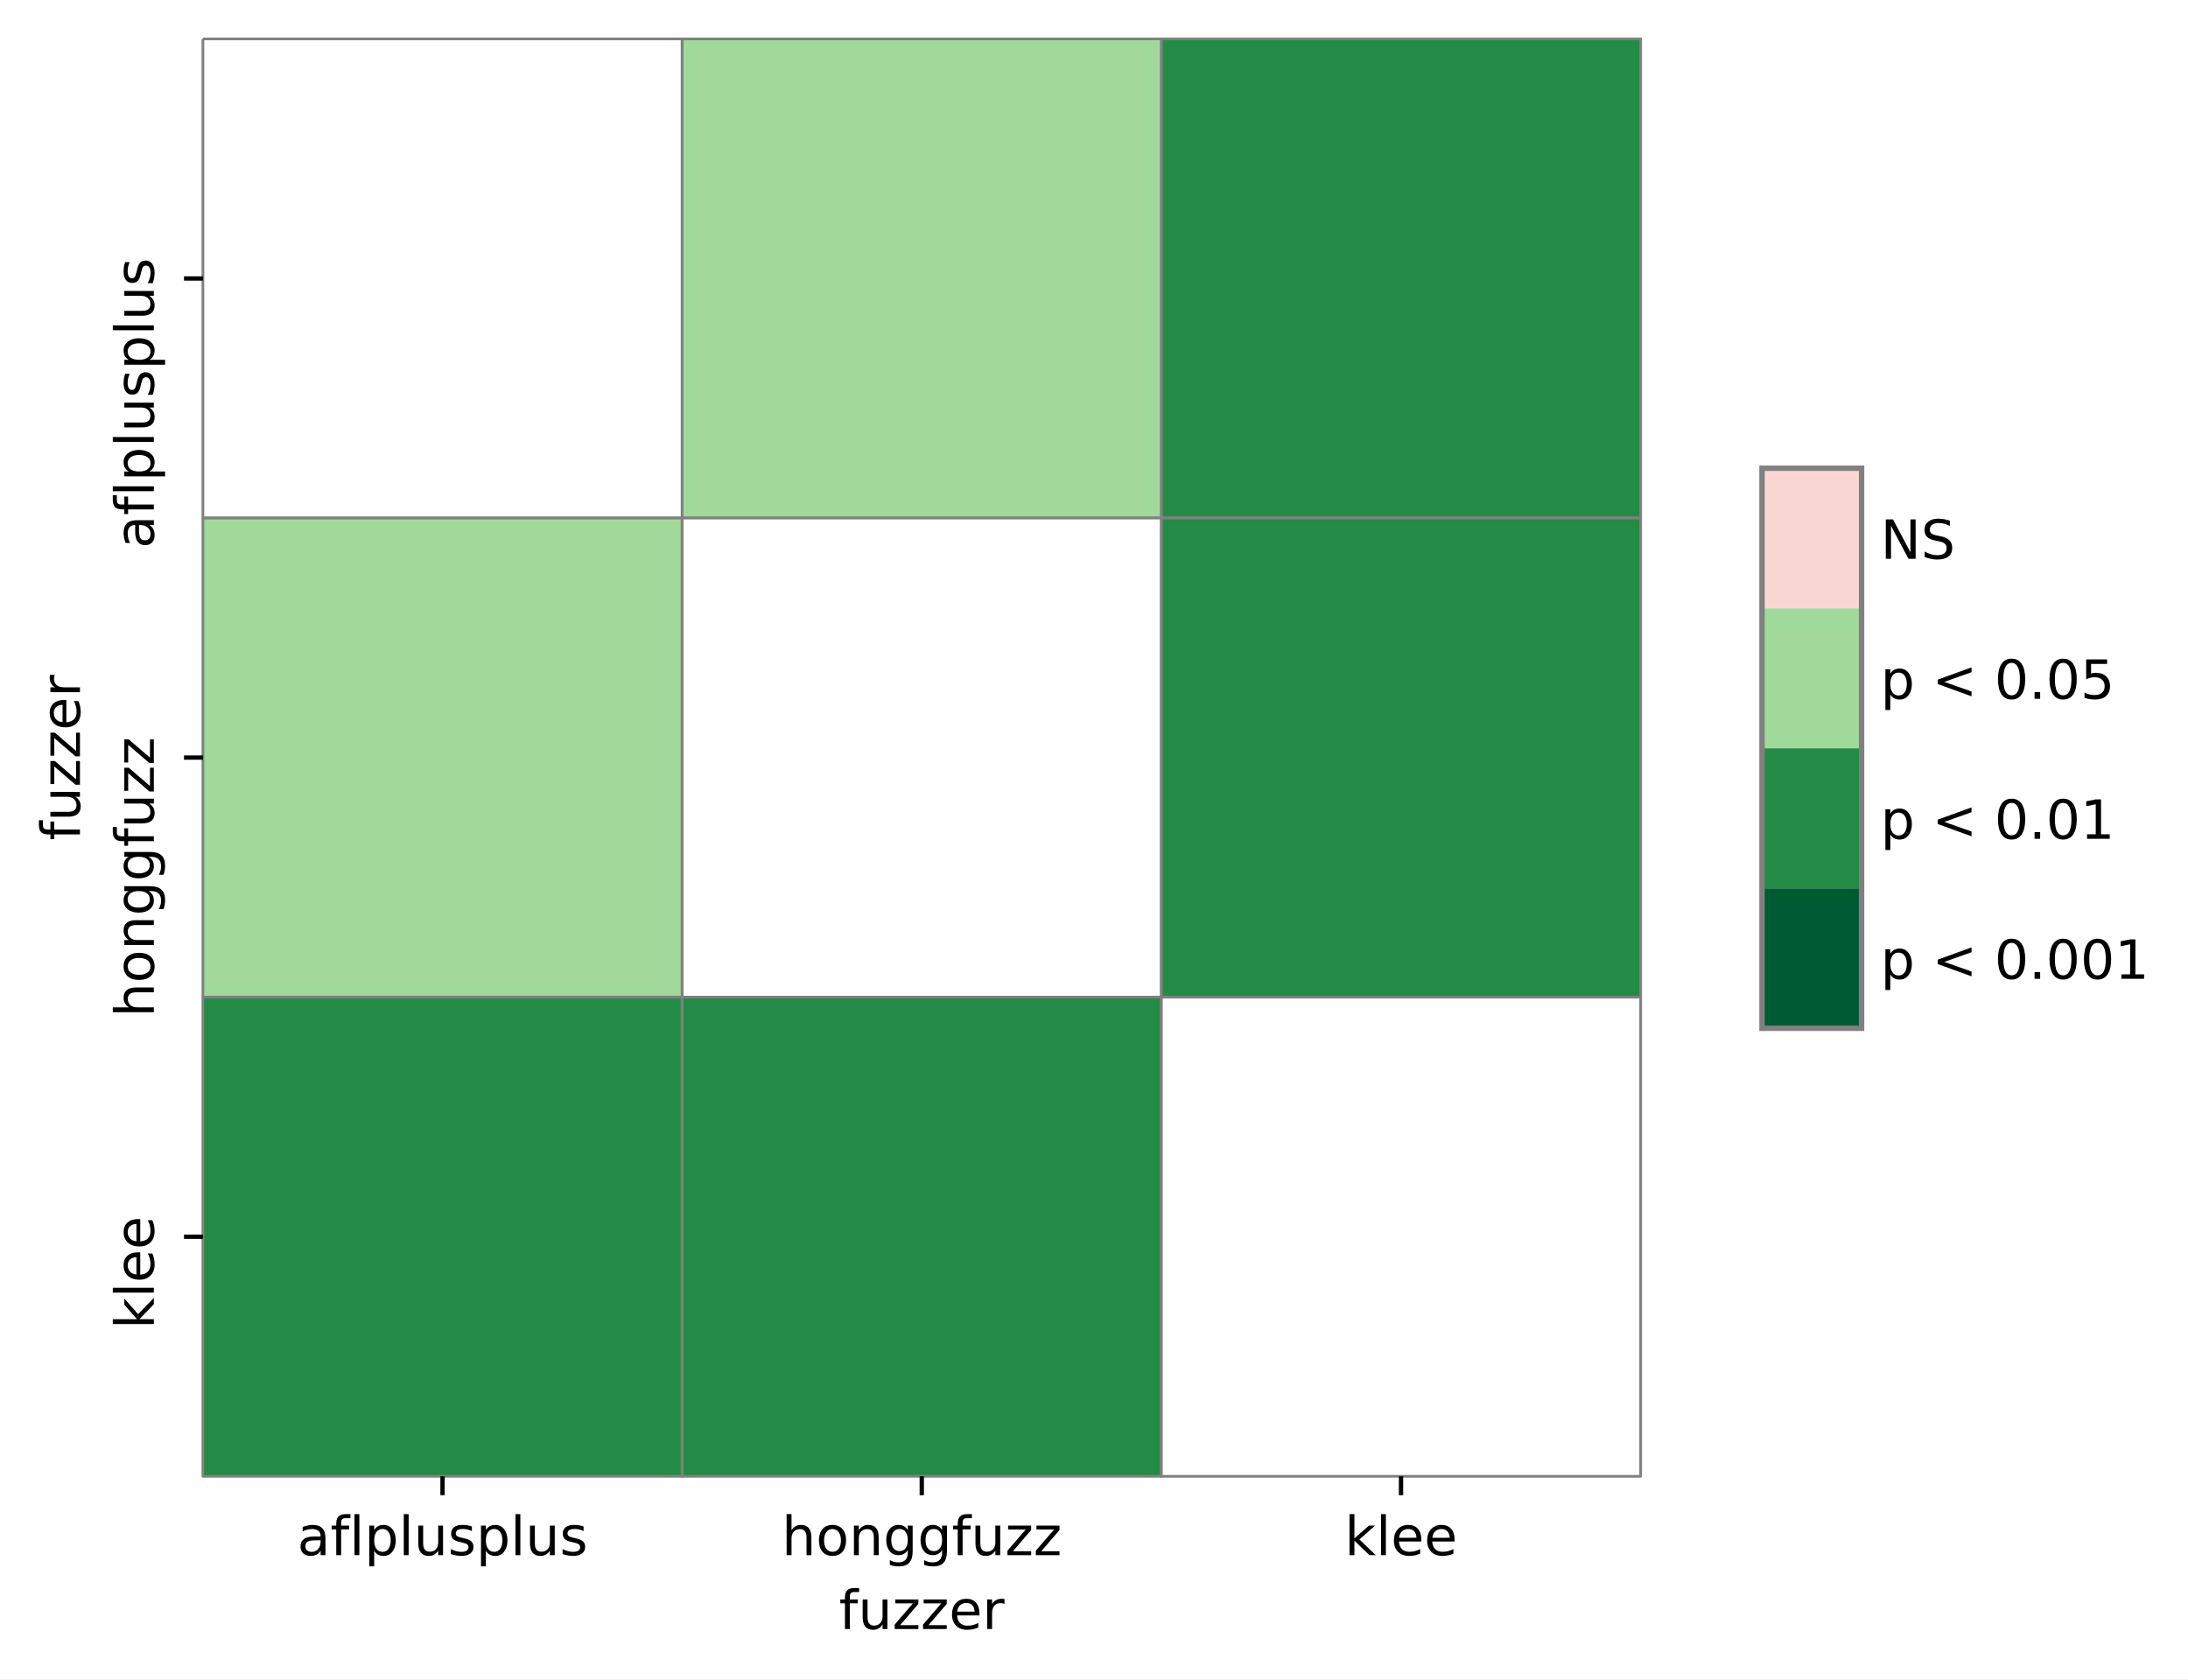
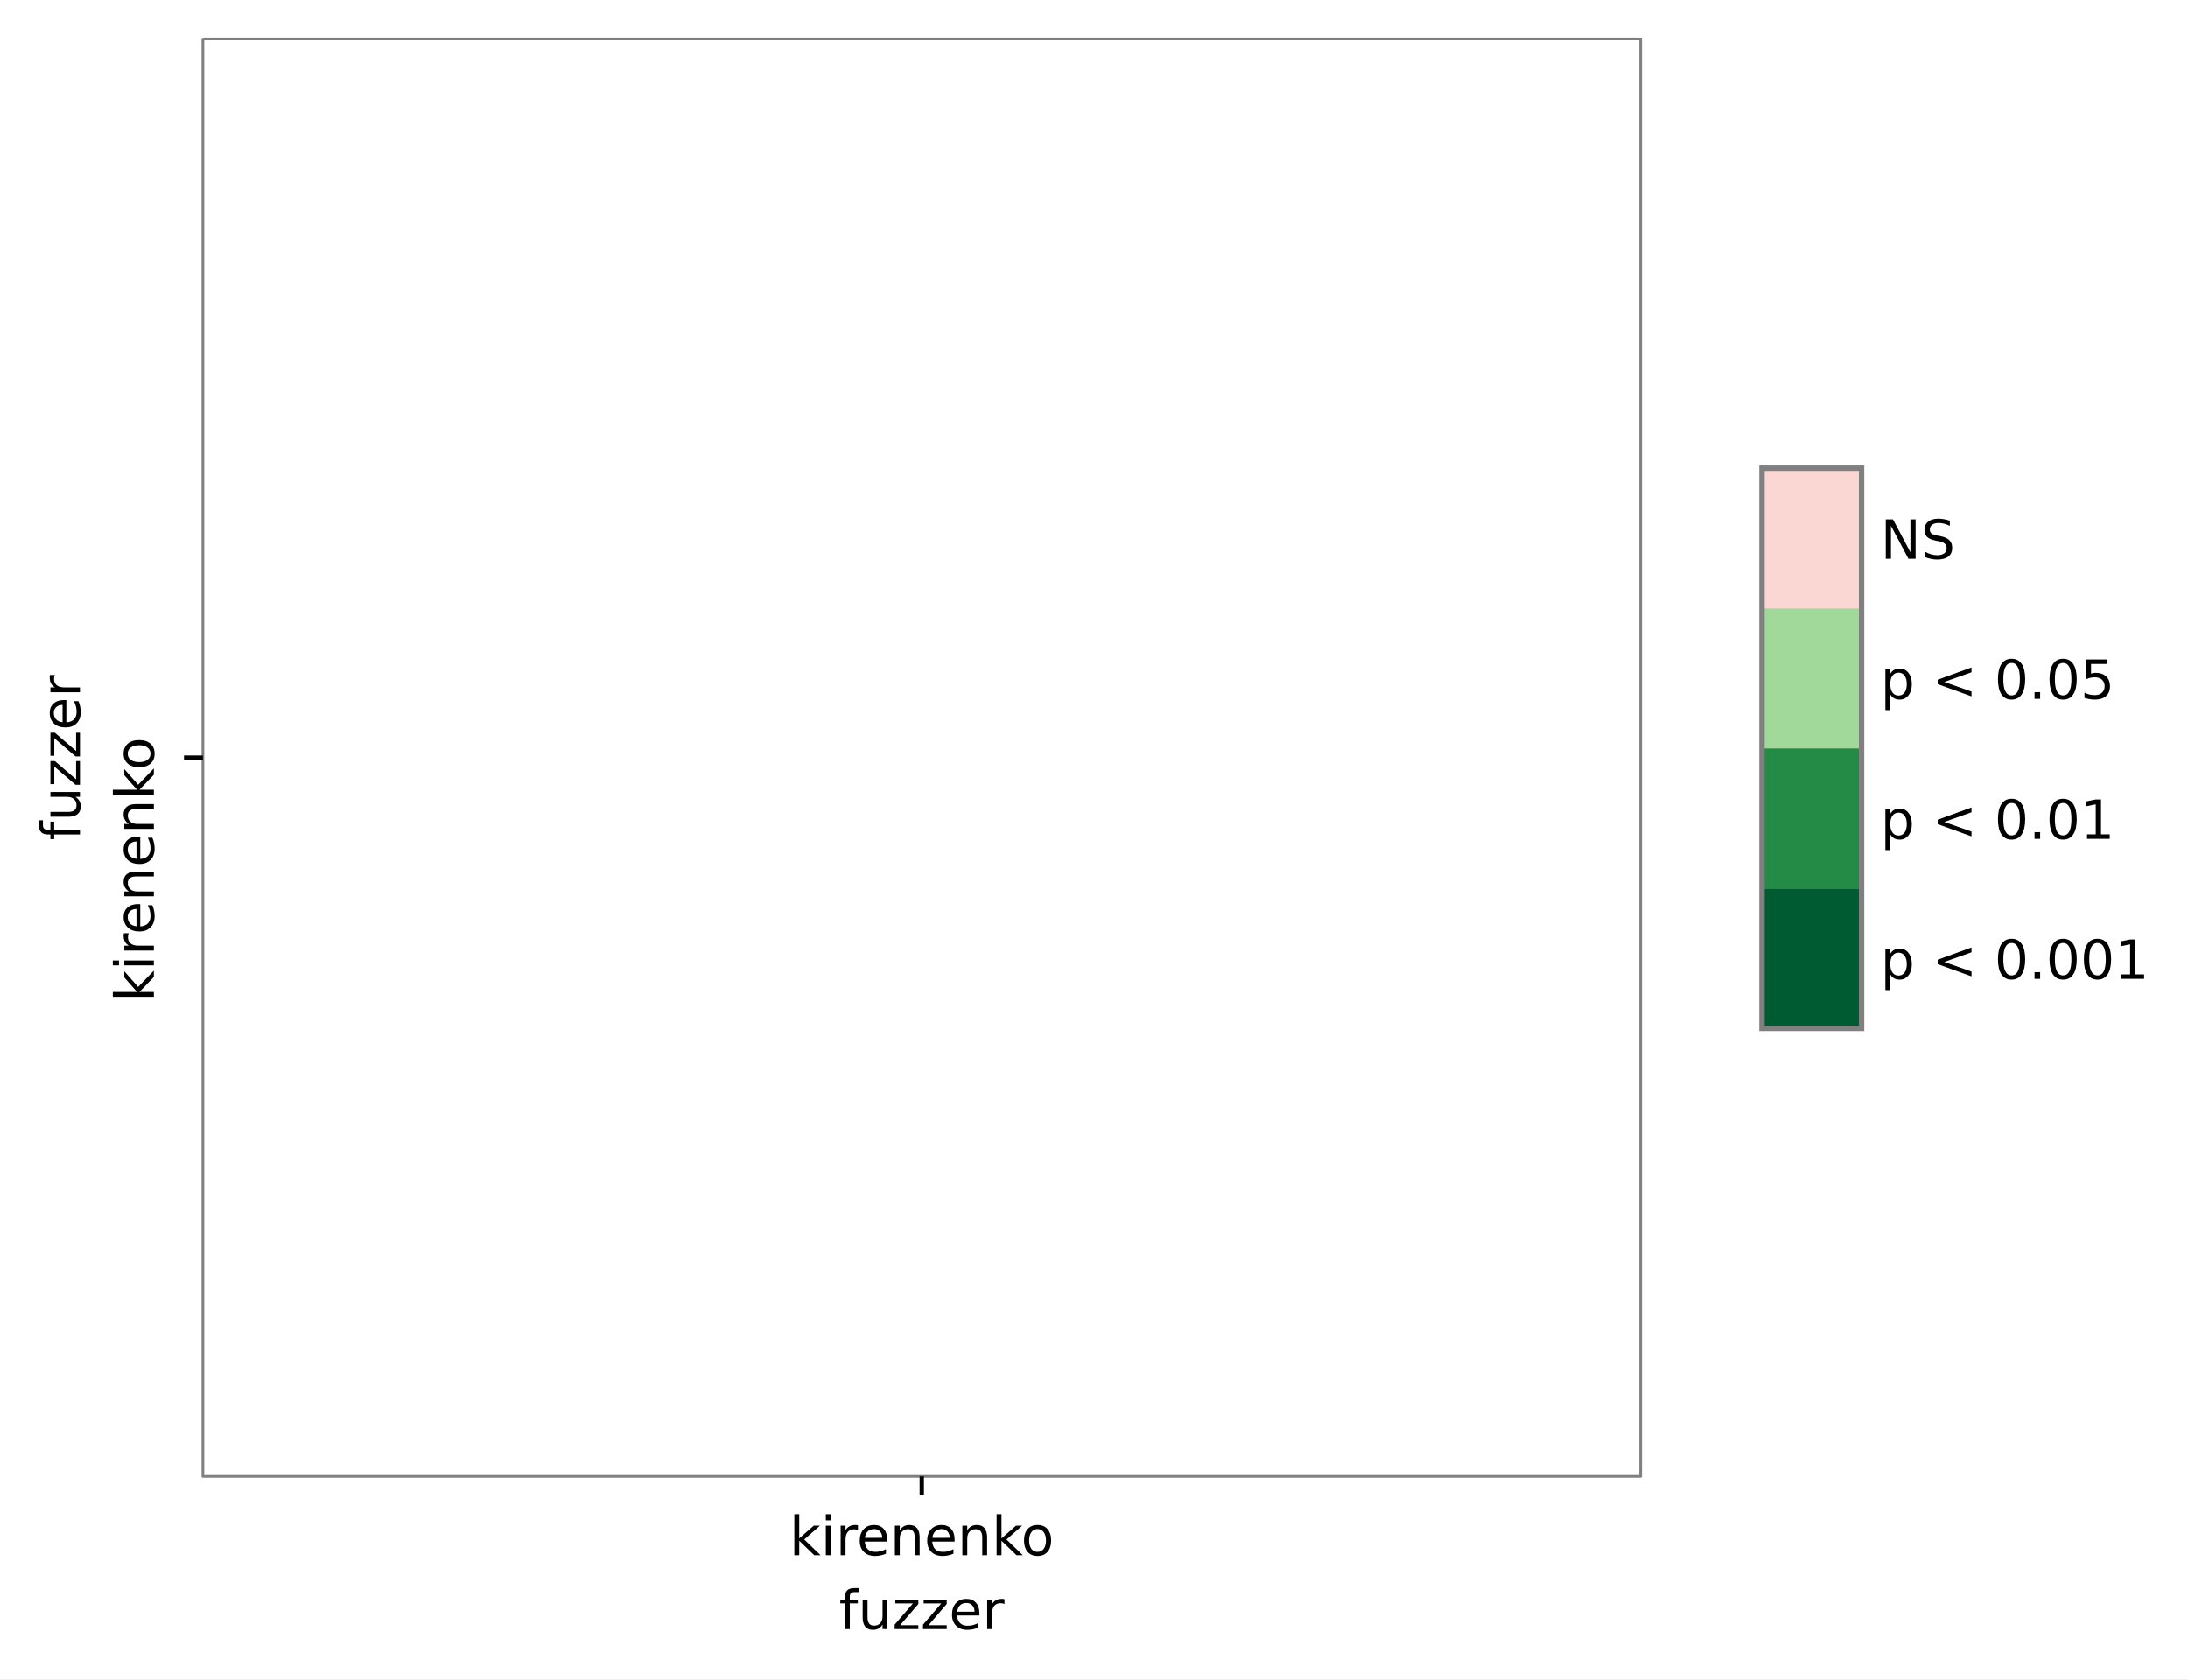
<svg xmlns="http://www.w3.org/2000/svg" xmlns:xlink="http://www.w3.org/1999/xlink" height="310.868pt" version="1.1" viewBox="0 0 404.977 310.868" width="404.977pt">
  <defs>
    <style type="text/css">*{stroke-linecap:butt;stroke-linejoin:round;}</style>
  </defs>
  <g id="figure_1">
    <g id="patch_1">
      <path d="M 0 310.868  L 404.977 310.868  L 404.977 0  L 0 0  z " style="fill:#ffffff;" />
    </g>
    <g id="axes_1">
      <g id="patch_2">
        <path d="M 37.556 273.312  L 303.668 273.312  L 303.668 7.2  L 37.556 7.2  z " style="fill:#ffffff;" />
      </g>
      <g id="QuadMesh_1">
-         <path d="M 37.556 7.2  L 126.26 7.2  L 126.26 95.904  L 37.556 95.904  L 37.556 7.2  " style="fill:#ffffff;stroke:#808080;stroke-width:0.5;" />
-         <path d="M 126.26 7.2  L 214.964 7.2  L 214.964 95.904  L 126.26 95.904  L 126.26 7.2  " style="fill:#a1d99b;stroke:#808080;stroke-width:0.5;" />
-         <path d="M 214.964 7.2  L 303.668 7.2  L 303.668 95.904  L 214.964 95.904  L 214.964 7.2  " style="fill:#238b45;stroke:#808080;stroke-width:0.5;" />
-         <path d="M 37.556 95.904  L 126.26 95.904  L 126.26 184.608  L 37.556 184.608  L 37.556 95.904  " style="fill:#a1d99b;stroke:#808080;stroke-width:0.5;" />
-         <path d="M 126.26 95.904  L 214.964 95.904  L 214.964 184.608  L 126.26 184.608  L 126.26 95.904  " style="fill:#ffffff;stroke:#808080;stroke-width:0.5;" />
-         <path d="M 214.964 95.904  L 303.668 95.904  L 303.668 184.608  L 214.964 184.608  L 214.964 95.904  " style="fill:#238b45;stroke:#808080;stroke-width:0.5;" />
-         <path d="M 37.556 184.608  L 126.26 184.608  L 126.26 273.312  L 37.556 273.312  L 37.556 184.608  " style="fill:#238b45;stroke:#808080;stroke-width:0.5;" />
-         <path d="M 126.26 184.608  L 214.964 184.608  L 214.964 273.312  L 126.26 273.312  L 126.26 184.608  " style="fill:#238b45;stroke:#808080;stroke-width:0.5;" />
-         <path d="M 214.964 184.608  L 303.668 184.608  L 303.668 273.312  L 214.964 273.312  L 214.964 184.608  " style="fill:#ffffff;stroke:#808080;stroke-width:0.5;" />
+         <path d="M 37.556 7.2  L 303.668 7.2  L 303.668 273.312  L 37.556 273.312  L 37.556 7.2  " style="fill:#ffffff;stroke:#808080;stroke-width:0.5;" />
      </g>
      <g id="matplotlib.axis_1">
        <g id="xtick_1">
          <g id="line2d_1">
            <defs>
-               <path d="M 0 0  L 0 3.5  " id="mc9b2027ca2" style="stroke:#000000;stroke-width:0.8;" />
+               <path d="M 0 0  L 0 3.5  " id="m94fbcaa0a9" style="stroke:#000000;stroke-width:0.8;" />
            </defs>
            <g>
-               <use style="stroke:#000000;stroke-width:0.8;" x="81.908" xlink:href="#mc9b2027ca2" y="273.312" />
+               <use style="stroke:#000000;stroke-width:0.8;" x="170.612" xlink:href="#m94fbcaa0a9" y="273.312" />
            </g>
          </g>
          <g id="text_1">
-             <g transform="translate(55.02153 287.9104)scale(0.1 -0.1)">
+             <g transform="translate(146.1208 287.9104)scale(0.1 -0.1)">
              <defs>
-                 <path d="M 34.281 27.484  Q 23.391 27.484 19.188 25  Q 14.984 22.516 14.984 16.5  Q 14.984 11.719 18.141 8.906  Q 21.297 6.109 26.703 6.109  Q 34.188 6.109 38.703 11.406  Q 43.219 16.703 43.219 25.484  L 43.219 27.484  z M 52.203 31.203  L 52.203 0  L 43.219 0  L 43.219 8.297  Q 40.141 3.328 35.547 0.953  Q 30.953 -1.422 24.312 -1.422  Q 15.922 -1.422 10.953 3.297  Q 6 8.016 6 15.922  Q 6 25.141 12.172 29.828  Q 18.359 34.516 30.609 34.516  L 43.219 34.516  L 43.219 35.406  Q 43.219 41.609 39.141 45  Q 35.062 48.391 27.688 48.391  Q 23 48.391 18.547 47.266  Q 14.109 46.141 10.016 43.891  L 10.016 52.203  Q 14.938 54.109 19.578 55.047  Q 24.219 56 28.609 56  Q 40.484 56 46.344 49.844  Q 52.203 43.703 52.203 31.203  z " id="DejaVuSans-97" />
-                 <path d="M 37.109 75.984  L 37.109 68.5  L 28.516 68.5  Q 23.688 68.5 21.797 66.547  Q 19.922 64.594 19.922 59.516  L 19.922 54.688  L 34.719 54.688  L 34.719 47.703  L 19.922 47.703  L 19.922 0  L 10.891 0  L 10.891 47.703  L 2.297 47.703  L 2.297 54.688  L 10.891 54.688  L 10.891 58.5  Q 10.891 67.625 15.141 71.797  Q 19.391 75.984 28.609 75.984  z " id="DejaVuSans-102" />
-                 <path d="M 9.422 75.984  L 18.406 75.984  L 18.406 0  L 9.422 0  z " id="DejaVuSans-108" />
-                 <path d="M 18.109 8.203  L 18.109 -20.797  L 9.078 -20.797  L 9.078 54.688  L 18.109 54.688  L 18.109 46.391  Q 20.953 51.266 25.266 53.625  Q 29.594 56 35.594 56  Q 45.562 56 51.781 48.094  Q 58.016 40.188 58.016 27.297  Q 58.016 14.406 51.781 6.484  Q 45.562 -1.422 35.594 -1.422  Q 29.594 -1.422 25.266 0.953  Q 20.953 3.328 18.109 8.203  z M 48.688 27.297  Q 48.688 37.203 44.609 42.844  Q 40.531 48.484 33.406 48.484  Q 26.266 48.484 22.188 42.844  Q 18.109 37.203 18.109 27.297  Q 18.109 17.391 22.188 11.75  Q 26.266 6.109 33.406 6.109  Q 40.531 6.109 44.609 11.75  Q 48.688 17.391 48.688 27.297  z " id="DejaVuSans-112" />
-                 <path d="M 8.5 21.578  L 8.5 54.688  L 17.484 54.688  L 17.484 21.922  Q 17.484 14.156 20.5 10.266  Q 23.531 6.391 29.594 6.391  Q 36.859 6.391 41.078 11.031  Q 45.312 15.672 45.312 23.688  L 45.312 54.688  L 54.297 54.688  L 54.297 0  L 45.312 0  L 45.312 8.406  Q 42.047 3.422 37.719 1  Q 33.406 -1.422 27.688 -1.422  Q 18.266 -1.422 13.375 4.438  Q 8.5 10.297 8.5 21.578  z M 31.109 56  z " id="DejaVuSans-117" />
-                 <path d="M 44.281 53.078  L 44.281 44.578  Q 40.484 46.531 36.375 47.5  Q 32.281 48.484 27.875 48.484  Q 21.188 48.484 17.844 46.438  Q 14.5 44.391 14.5 40.281  Q 14.5 37.156 16.891 35.375  Q 19.281 33.594 26.516 31.984  L 29.594 31.297  Q 39.156 29.25 43.188 25.516  Q 47.219 21.781 47.219 15.094  Q 47.219 7.469 41.188 3.016  Q 35.156 -1.422 24.609 -1.422  Q 20.219 -1.422 15.453 -0.562  Q 10.688 0.297 5.422 2  L 5.422 11.281  Q 10.406 8.688 15.234 7.391  Q 20.062 6.109 24.812 6.109  Q 31.156 6.109 34.562 8.281  Q 37.984 10.453 37.984 14.406  Q 37.984 18.062 35.516 20.016  Q 33.062 21.969 24.703 23.781  L 21.578 24.516  Q 13.234 26.266 9.516 29.906  Q 5.812 33.547 5.812 39.891  Q 5.812 47.609 11.281 51.797  Q 16.75 56 26.812 56  Q 31.781 56 36.172 55.266  Q 40.578 54.547 44.281 53.078  z " id="DejaVuSans-115" />
+                 <path d="M 9.078 75.984  L 18.109 75.984  L 18.109 31.109  L 44.922 54.688  L 56.391 54.688  L 27.391 29.109  L 57.625 0  L 45.906 0  L 18.109 26.703  L 18.109 0  L 9.078 0  z " id="DejaVuSans-107" />
+                 <path d="M 9.422 54.688  L 18.406 54.688  L 18.406 0  L 9.422 0  z M 9.422 75.984  L 18.406 75.984  L 18.406 64.594  L 9.422 64.594  z " id="DejaVuSans-105" />
+                 <path d="M 41.109 46.297  Q 39.594 47.172 37.812 47.578  Q 36.031 48 33.891 48  Q 26.266 48 22.188 43.047  Q 18.109 38.094 18.109 28.812  L 18.109 0  L 9.078 0  L 9.078 54.688  L 18.109 54.688  L 18.109 46.188  Q 20.953 51.172 25.484 53.578  Q 30.031 56 36.531 56  Q 37.453 56 38.578 55.875  Q 39.703 55.766 41.062 55.516  z " id="DejaVuSans-114" />
+                 <path d="M 56.203 29.594  L 56.203 25.203  L 14.891 25.203  Q 15.484 15.922 20.484 11.062  Q 25.484 6.203 34.422 6.203  Q 39.594 6.203 44.453 7.469  Q 49.312 8.734 54.109 11.281  L 54.109 2.781  Q 49.266 0.734 44.188 -0.344  Q 39.109 -1.422 33.891 -1.422  Q 20.797 -1.422 13.156 6.188  Q 5.516 13.812 5.516 26.812  Q 5.516 40.234 12.766 48.109  Q 20.016 56 32.328 56  Q 43.359 56 49.781 48.891  Q 56.203 41.797 56.203 29.594  z M 47.219 32.234  Q 47.125 39.594 43.094 43.984  Q 39.062 48.391 32.422 48.391  Q 24.906 48.391 20.391 44.141  Q 15.875 39.891 15.188 32.172  z " id="DejaVuSans-101" />
+                 <path d="M 54.891 33.016  L 54.891 0  L 45.906 0  L 45.906 32.719  Q 45.906 40.484 42.875 44.328  Q 39.844 48.188 33.797 48.188  Q 26.516 48.188 22.312 43.547  Q 18.109 38.922 18.109 30.906  L 18.109 0  L 9.078 0  L 9.078 54.688  L 18.109 54.688  L 18.109 46.188  Q 21.344 51.125 25.703 53.562  Q 30.078 56 35.797 56  Q 45.219 56 50.047 50.172  Q 54.891 44.344 54.891 33.016  z " id="DejaVuSans-110" />
+                 <path d="M 30.609 48.391  Q 23.391 48.391 19.188 42.75  Q 14.984 37.109 14.984 27.297  Q 14.984 17.484 19.156 11.844  Q 23.344 6.203 30.609 6.203  Q 37.797 6.203 41.984 11.859  Q 46.188 17.531 46.188 27.297  Q 46.188 37.016 41.984 42.703  Q 37.797 48.391 30.609 48.391  z M 30.609 56  Q 42.328 56 49.016 48.375  Q 55.719 40.766 55.719 27.297  Q 55.719 13.875 49.016 6.219  Q 42.328 -1.422 30.609 -1.422  Q 18.844 -1.422 12.172 6.219  Q 5.516 13.875 5.516 27.297  Q 5.516 40.766 12.172 48.375  Q 18.844 56 30.609 56  z " id="DejaVuSans-111" />
              </defs>
-               <use xlink:href="#DejaVuSans-97" />
-               <use x="61.279" xlink:href="#DejaVuSans-102" />
-               <use x="96.484" xlink:href="#DejaVuSans-108" />
-               <use x="124.268" xlink:href="#DejaVuSans-112" />
-               <use x="187.744" xlink:href="#DejaVuSans-108" />
-               <use x="215.527" xlink:href="#DejaVuSans-117" />
-               <use x="278.906" xlink:href="#DejaVuSans-115" />
-               <use x="331.006" xlink:href="#DejaVuSans-112" />
-               <use x="394.482" xlink:href="#DejaVuSans-108" />
-               <use x="422.266" xlink:href="#DejaVuSans-117" />
-               <use x="485.645" xlink:href="#DejaVuSans-115" />
+               <use xlink:href="#DejaVuSans-107" />
+               <use x="57.91" xlink:href="#DejaVuSans-105" />
+               <use x="85.693" xlink:href="#DejaVuSans-114" />
+               <use x="124.557" xlink:href="#DejaVuSans-101" />
+               <use x="186.08" xlink:href="#DejaVuSans-110" />
+               <use x="249.459" xlink:href="#DejaVuSans-101" />
+               <use x="310.982" xlink:href="#DejaVuSans-110" />
+               <use x="374.361" xlink:href="#DejaVuSans-107" />
+               <use x="428.646" xlink:href="#DejaVuSans-111" />
            </g>
          </g>
        </g>
-         <g id="xtick_2">
-           <g id="line2d_2">
-             <g>
-               <use style="stroke:#000000;stroke-width:0.8;" x="170.612" xlink:href="#mc9b2027ca2" y="273.312" />
-             </g>
-           </g>
-           <g id="text_2">
-             <g transform="translate(144.6896 287.9104)scale(0.1 -0.1)">
-               <defs>
-                 <path d="M 54.891 33.016  L 54.891 0  L 45.906 0  L 45.906 32.719  Q 45.906 40.484 42.875 44.328  Q 39.844 48.188 33.797 48.188  Q 26.516 48.188 22.312 43.547  Q 18.109 38.922 18.109 30.906  L 18.109 0  L 9.078 0  L 9.078 75.984  L 18.109 75.984  L 18.109 46.188  Q 21.344 51.125 25.703 53.562  Q 30.078 56 35.797 56  Q 45.219 56 50.047 50.172  Q 54.891 44.344 54.891 33.016  z " id="DejaVuSans-104" />
-                 <path d="M 30.609 48.391  Q 23.391 48.391 19.188 42.75  Q 14.984 37.109 14.984 27.297  Q 14.984 17.484 19.156 11.844  Q 23.344 6.203 30.609 6.203  Q 37.797 6.203 41.984 11.859  Q 46.188 17.531 46.188 27.297  Q 46.188 37.016 41.984 42.703  Q 37.797 48.391 30.609 48.391  z M 30.609 56  Q 42.328 56 49.016 48.375  Q 55.719 40.766 55.719 27.297  Q 55.719 13.875 49.016 6.219  Q 42.328 -1.422 30.609 -1.422  Q 18.844 -1.422 12.172 6.219  Q 5.516 13.875 5.516 27.297  Q 5.516 40.766 12.172 48.375  Q 18.844 56 30.609 56  z " id="DejaVuSans-111" />
-                 <path d="M 54.891 33.016  L 54.891 0  L 45.906 0  L 45.906 32.719  Q 45.906 40.484 42.875 44.328  Q 39.844 48.188 33.797 48.188  Q 26.516 48.188 22.312 43.547  Q 18.109 38.922 18.109 30.906  L 18.109 0  L 9.078 0  L 9.078 54.688  L 18.109 54.688  L 18.109 46.188  Q 21.344 51.125 25.703 53.562  Q 30.078 56 35.797 56  Q 45.219 56 50.047 50.172  Q 54.891 44.344 54.891 33.016  z " id="DejaVuSans-110" />
-                 <path d="M 45.406 27.984  Q 45.406 37.75 41.375 43.109  Q 37.359 48.484 30.078 48.484  Q 22.859 48.484 18.828 43.109  Q 14.797 37.75 14.797 27.984  Q 14.797 18.266 18.828 12.891  Q 22.859 7.516 30.078 7.516  Q 37.359 7.516 41.375 12.891  Q 45.406 18.266 45.406 27.984  z M 54.391 6.781  Q 54.391 -7.172 48.188 -13.984  Q 42 -20.797 29.203 -20.797  Q 24.469 -20.797 20.266 -20.094  Q 16.062 -19.391 12.109 -17.922  L 12.109 -9.188  Q 16.062 -11.328 19.922 -12.344  Q 23.781 -13.375 27.781 -13.375  Q 36.625 -13.375 41.016 -8.766  Q 45.406 -4.156 45.406 5.172  L 45.406 9.625  Q 42.625 4.781 38.281 2.391  Q 33.938 0 27.875 0  Q 17.828 0 11.672 7.656  Q 5.516 15.328 5.516 27.984  Q 5.516 40.672 11.672 48.328  Q 17.828 56 27.875 56  Q 33.938 56 38.281 53.609  Q 42.625 51.219 45.406 46.391  L 45.406 54.688  L 54.391 54.688  z " id="DejaVuSans-103" />
-                 <path d="M 5.516 54.688  L 48.188 54.688  L 48.188 46.484  L 14.406 7.172  L 48.188 7.172  L 48.188 0  L 4.297 0  L 4.297 8.203  L 38.094 47.516  L 5.516 47.516  z " id="DejaVuSans-122" />
-               </defs>
-               <use xlink:href="#DejaVuSans-104" />
-               <use x="63.379" xlink:href="#DejaVuSans-111" />
-               <use x="124.561" xlink:href="#DejaVuSans-110" />
-               <use x="187.939" xlink:href="#DejaVuSans-103" />
-               <use x="251.416" xlink:href="#DejaVuSans-103" />
-               <use x="314.893" xlink:href="#DejaVuSans-102" />
-               <use x="350.098" xlink:href="#DejaVuSans-117" />
-               <use x="413.477" xlink:href="#DejaVuSans-122" />
-               <use x="465.967" xlink:href="#DejaVuSans-122" />
-             </g>
-           </g>
-         </g>
-         <g id="xtick_3">
-           <g id="line2d_3">
-             <g>
-               <use style="stroke:#000000;stroke-width:0.8;" x="259.316" xlink:href="#mc9b2027ca2" y="273.312" />
-             </g>
-           </g>
-           <g id="text_3">
-             <g transform="translate(248.8787 287.9104)scale(0.1 -0.1)">
-               <defs>
-                 <path d="M 9.078 75.984  L 18.109 75.984  L 18.109 31.109  L 44.922 54.688  L 56.391 54.688  L 27.391 29.109  L 57.625 0  L 45.906 0  L 18.109 26.703  L 18.109 0  L 9.078 0  z " id="DejaVuSans-107" />
-                 <path d="M 56.203 29.594  L 56.203 25.203  L 14.891 25.203  Q 15.484 15.922 20.484 11.062  Q 25.484 6.203 34.422 6.203  Q 39.594 6.203 44.453 7.469  Q 49.312 8.734 54.109 11.281  L 54.109 2.781  Q 49.266 0.734 44.188 -0.344  Q 39.109 -1.422 33.891 -1.422  Q 20.797 -1.422 13.156 6.188  Q 5.516 13.812 5.516 26.812  Q 5.516 40.234 12.766 48.109  Q 20.016 56 32.328 56  Q 43.359 56 49.781 48.891  Q 56.203 41.797 56.203 29.594  z M 47.219 32.234  Q 47.125 39.594 43.094 43.984  Q 39.062 48.391 32.422 48.391  Q 24.906 48.391 20.391 44.141  Q 15.875 39.891 15.188 32.172  z " id="DejaVuSans-101" />
-               </defs>
-               <use xlink:href="#DejaVuSans-107" />
-               <use x="57.91" xlink:href="#DejaVuSans-108" />
-               <use x="85.693" xlink:href="#DejaVuSans-101" />
-               <use x="147.217" xlink:href="#DejaVuSans-101" />
-             </g>
-           </g>
-         </g>
-         <g id="text_4">
+         <g id="text_2">
          <g transform="translate(155.3029 301.5886)scale(0.1 -0.1)">
            <defs>
-               <path d="M 41.109 46.297  Q 39.594 47.172 37.812 47.578  Q 36.031 48 33.891 48  Q 26.266 48 22.188 43.047  Q 18.109 38.094 18.109 28.812  L 18.109 0  L 9.078 0  L 9.078 54.688  L 18.109 54.688  L 18.109 46.188  Q 20.953 51.172 25.484 53.578  Q 30.031 56 36.531 56  Q 37.453 56 38.578 55.875  Q 39.703 55.766 41.062 55.516  z " id="DejaVuSans-114" />
+               <path d="M 37.109 75.984  L 37.109 68.5  L 28.516 68.5  Q 23.688 68.5 21.797 66.547  Q 19.922 64.594 19.922 59.516  L 19.922 54.688  L 34.719 54.688  L 34.719 47.703  L 19.922 47.703  L 19.922 0  L 10.891 0  L 10.891 47.703  L 2.297 47.703  L 2.297 54.688  L 10.891 54.688  L 10.891 58.5  Q 10.891 67.625 15.141 71.797  Q 19.391 75.984 28.609 75.984  z " id="DejaVuSans-102" />
+               <path d="M 8.5 21.578  L 8.5 54.688  L 17.484 54.688  L 17.484 21.922  Q 17.484 14.156 20.5 10.266  Q 23.531 6.391 29.594 6.391  Q 36.859 6.391 41.078 11.031  Q 45.312 15.672 45.312 23.688  L 45.312 54.688  L 54.297 54.688  L 54.297 0  L 45.312 0  L 45.312 8.406  Q 42.047 3.422 37.719 1  Q 33.406 -1.422 27.688 -1.422  Q 18.266 -1.422 13.375 4.438  Q 8.5 10.297 8.5 21.578  z M 31.109 56  z " id="DejaVuSans-117" />
+               <path d="M 5.516 54.688  L 48.188 54.688  L 48.188 46.484  L 14.406 7.172  L 48.188 7.172  L 48.188 0  L 4.297 0  L 4.297 8.203  L 38.094 47.516  L 5.516 47.516  z " id="DejaVuSans-122" />
            </defs>
            <use xlink:href="#DejaVuSans-102" />
            <use x="35.205" xlink:href="#DejaVuSans-117" />
            <use x="98.584" xlink:href="#DejaVuSans-122" />
            <use x="151.074" xlink:href="#DejaVuSans-122" />
            <use x="203.564" xlink:href="#DejaVuSans-101" />
            <use x="265.088" xlink:href="#DejaVuSans-114" />
          </g>
        </g>
      </g>
      <g id="matplotlib.axis_2">
        <g id="ytick_1">
-           <g id="line2d_4">
+           <g id="line2d_2">
            <defs>
-               <path d="M 0 0  L -3.5 0  " id="md3ce525e3a" style="stroke:#000000;stroke-width:0.8;" />
+               <path d="M 0 0  L -3.5 0  " id="m8a242438d6" style="stroke:#000000;stroke-width:0.8;" />
            </defs>
            <g>
-               <use style="stroke:#000000;stroke-width:0.8;" x="37.556" xlink:href="#md3ce525e3a" y="51.552" />
+               <use style="stroke:#000000;stroke-width:0.8;" x="37.556" xlink:href="#m8a242438d6" y="140.256" />
            </g>
          </g>
-           <g id="text_5">
-             <g transform="translate(28.47656 101.5262)rotate(-90)scale(0.1 -0.1)">
-               <use xlink:href="#DejaVuSans-97" />
-               <use x="61.279" xlink:href="#DejaVuSans-102" />
-               <use x="96.484" xlink:href="#DejaVuSans-108" />
-               <use x="124.268" xlink:href="#DejaVuSans-112" />
-               <use x="187.744" xlink:href="#DejaVuSans-108" />
-               <use x="215.527" xlink:href="#DejaVuSans-117" />
-               <use x="278.906" xlink:href="#DejaVuSans-115" />
-               <use x="331.006" xlink:href="#DejaVuSans-112" />
-               <use x="394.482" xlink:href="#DejaVuSans-108" />
-               <use x="422.266" xlink:href="#DejaVuSans-117" />
-               <use x="485.645" xlink:href="#DejaVuSans-115" />
+           <g id="text_3">
+             <g transform="translate(28.47656 185.4396)rotate(-90)scale(0.1 -0.1)">
+               <use xlink:href="#DejaVuSans-107" />
+               <use x="57.91" xlink:href="#DejaVuSans-105" />
+               <use x="85.693" xlink:href="#DejaVuSans-114" />
+               <use x="124.557" xlink:href="#DejaVuSans-101" />
+               <use x="186.08" xlink:href="#DejaVuSans-110" />
+               <use x="249.459" xlink:href="#DejaVuSans-101" />
+               <use x="310.982" xlink:href="#DejaVuSans-110" />
+               <use x="374.361" xlink:href="#DejaVuSans-107" />
+               <use x="428.646" xlink:href="#DejaVuSans-111" />
            </g>
          </g>
        </g>
-         <g id="ytick_2">
-           <g id="line2d_5">
-             <g>
-               <use style="stroke:#000000;stroke-width:0.8;" x="37.556" xlink:href="#md3ce525e3a" y="140.256" />
-             </g>
-           </g>
-           <g id="text_6">
-             <g transform="translate(28.47656 188.3021)rotate(-90)scale(0.1 -0.1)">
-               <use xlink:href="#DejaVuSans-104" />
-               <use x="63.379" xlink:href="#DejaVuSans-111" />
-               <use x="124.561" xlink:href="#DejaVuSans-110" />
-               <use x="187.939" xlink:href="#DejaVuSans-103" />
-               <use x="251.416" xlink:href="#DejaVuSans-103" />
-               <use x="314.893" xlink:href="#DejaVuSans-102" />
-               <use x="350.098" xlink:href="#DejaVuSans-117" />
-               <use x="413.477" xlink:href="#DejaVuSans-122" />
-               <use x="465.967" xlink:href="#DejaVuSans-122" />
-             </g>
-           </g>
-         </g>
-         <g id="ytick_3">
-           <g id="line2d_6">
-             <g>
-               <use style="stroke:#000000;stroke-width:0.8;" x="37.556" xlink:href="#md3ce525e3a" y="228.96" />
-             </g>
-           </g>
-           <g id="text_7">
-             <g transform="translate(28.47656 246.0358)rotate(-90)scale(0.1 -0.1)">
-               <use xlink:href="#DejaVuSans-107" />
-               <use x="57.91" xlink:href="#DejaVuSans-108" />
-               <use x="85.693" xlink:href="#DejaVuSans-101" />
-               <use x="147.217" xlink:href="#DejaVuSans-101" />
-             </g>
-           </g>
-         </g>
-         <g id="text_8">
+         <g id="text_4">
          <g transform="translate(14.79844 155.5654)rotate(-90)scale(0.1 -0.1)">
            <use xlink:href="#DejaVuSans-102" />
            <use x="35.205" xlink:href="#DejaVuSans-117" />
            <use x="98.584" xlink:href="#DejaVuSans-122" />
            <use x="151.074" xlink:href="#DejaVuSans-122" />
            <use x="203.564" xlink:href="#DejaVuSans-101" />
            <use x="265.088" xlink:href="#DejaVuSans-114" />
          </g>
        </g>
      </g>
    </g>
    <g id="axes_2">
      <g id="patch_3">
-         <path clip-path="url(#p3c22e9d2fb)" d="M 326.132 190.368  L 326.132 164.448  L 326.132 112.608  L 326.132 86.688  L 344.564 86.688  L 344.564 112.608  L 344.564 164.448  L 344.564 190.368  z " style="fill:#ffffff;stroke:#ffffff;stroke-linejoin:miter;stroke-width:0.01;" />
+         <path clip-path="url(#pf52ce27d6b)" d="M 326.132 190.368  L 326.132 164.448  L 326.132 112.608  L 326.132 86.688  L 344.564 86.688  L 344.564 112.608  L 344.564 164.448  L 344.564 190.368  z " style="fill:#ffffff;stroke:#ffffff;stroke-linejoin:miter;stroke-width:0.01;" />
      </g>
      <g id="QuadMesh_2">
-         <path clip-path="url(#p3c22e9d2fb)" d="M 326.132 190.368  L 344.564 190.368  L 344.564 164.448  L 326.132 164.448  L 326.132 190.368  " style="fill:#005a32;" />
-         <path clip-path="url(#p3c22e9d2fb)" d="M 326.132 164.448  L 344.564 164.448  L 344.564 138.528  L 326.132 138.528  L 326.132 164.448  " style="fill:#238b45;" />
-         <path clip-path="url(#p3c22e9d2fb)" d="M 326.132 138.528  L 344.564 138.528  L 344.564 112.608  L 326.132 112.608  L 326.132 138.528  " style="fill:#a1d99b;" />
-         <path clip-path="url(#p3c22e9d2fb)" d="M 326.132 112.608  L 344.564 112.608  L 344.564 86.688  L 326.132 86.688  L 326.132 112.608  " style="fill:#fbd7d4;" />
+         <path clip-path="url(#pf52ce27d6b)" d="M 326.132 190.368  L 344.564 190.368  L 344.564 164.448  L 326.132 164.448  L 326.132 190.368  " style="fill:#005a32;" />
+         <path clip-path="url(#pf52ce27d6b)" d="M 326.132 164.448  L 344.564 164.448  L 344.564 138.528  L 326.132 138.528  L 326.132 164.448  " style="fill:#238b45;" />
+         <path clip-path="url(#pf52ce27d6b)" d="M 326.132 138.528  L 344.564 138.528  L 344.564 112.608  L 326.132 112.608  L 326.132 138.528  " style="fill:#a1d99b;" />
+         <path clip-path="url(#pf52ce27d6b)" d="M 326.132 112.608  L 344.564 112.608  L 344.564 86.688  L 326.132 86.688  L 326.132 112.608  " style="fill:#fbd7d4;" />
      </g>
      <g id="matplotlib.axis_3" />
      <g id="matplotlib.axis_4">
-         <g id="ytick_4">
-           <g id="line2d_7" />
-           <g id="text_9">
+         <g id="ytick_2">
+           <g id="line2d_3" />
+           <g id="text_5">
            <g transform="translate(348.0643 181.2072)scale(0.1 -0.1)">
              <defs>
+                 <path d="M 18.109 8.203  L 18.109 -20.797  L 9.078 -20.797  L 9.078 54.688  L 18.109 54.688  L 18.109 46.391  Q 20.953 51.266 25.266 53.625  Q 29.594 56 35.594 56  Q 45.562 56 51.781 48.094  Q 58.016 40.188 58.016 27.297  Q 58.016 14.406 51.781 6.484  Q 45.562 -1.422 35.594 -1.422  Q 29.594 -1.422 25.266 0.953  Q 20.953 3.328 18.109 8.203  z M 48.688 27.297  Q 48.688 37.203 44.609 42.844  Q 40.531 48.484 33.406 48.484  Q 26.266 48.484 22.188 42.844  Q 18.109 37.203 18.109 27.297  Q 18.109 17.391 22.188 11.75  Q 26.266 6.109 33.406 6.109  Q 40.531 6.109 44.609 11.75  Q 48.688 17.391 48.688 27.297  z " id="DejaVuSans-112" />
                <path id="DejaVuSans-32" />
                <path d="M 73.188 49.219  L 22.797 31.297  L 73.188 13.484  L 73.188 4.594  L 10.594 27.297  L 10.594 35.406  L 73.188 58.109  z " id="DejaVuSans-60" />
                <path d="M 31.781 66.406  Q 24.172 66.406 20.328 58.906  Q 16.5 51.422 16.5 36.375  Q 16.5 21.391 20.328 13.891  Q 24.172 6.391 31.781 6.391  Q 39.453 6.391 43.281 13.891  Q 47.125 21.391 47.125 36.375  Q 47.125 51.422 43.281 58.906  Q 39.453 66.406 31.781 66.406  z M 31.781 74.219  Q 44.047 74.219 50.516 64.516  Q 56.984 54.828 56.984 36.375  Q 56.984 17.969 50.516 8.266  Q 44.047 -1.422 31.781 -1.422  Q 19.531 -1.422 13.062 8.266  Q 6.594 17.969 6.594 36.375  Q 6.594 54.828 13.062 64.516  Q 19.531 74.219 31.781 74.219  z " id="DejaVuSans-48" />
                <path d="M 10.688 12.406  L 21 12.406  L 21 0  L 10.688 0  z " id="DejaVuSans-46" />
                <path d="M 12.406 8.297  L 28.516 8.297  L 28.516 63.922  L 10.984 60.406  L 10.984 69.391  L 28.422 72.906  L 38.281 72.906  L 38.281 8.297  L 54.391 8.297  L 54.391 0  L 12.406 0  z " id="DejaVuSans-49" />
              </defs>
              <use xlink:href="#DejaVuSans-112" />
              <use x="63.477" xlink:href="#DejaVuSans-32" />
              <use x="95.264" xlink:href="#DejaVuSans-60" />
              <use x="179.053" xlink:href="#DejaVuSans-32" />
              <use x="210.84" xlink:href="#DejaVuSans-48" />
              <use x="274.463" xlink:href="#DejaVuSans-46" />
              <use x="306.25" xlink:href="#DejaVuSans-48" />
              <use x="369.873" xlink:href="#DejaVuSans-48" />
              <use x="433.496" xlink:href="#DejaVuSans-49" />
            </g>
          </g>
        </g>
-         <g id="ytick_5">
-           <g id="line2d_8" />
-           <g id="text_10">
+         <g id="ytick_3">
+           <g id="line2d_4" />
+           <g id="text_6">
            <g transform="translate(348.0643 155.2872)scale(0.1 -0.1)">
              <use xlink:href="#DejaVuSans-112" />
              <use x="63.477" xlink:href="#DejaVuSans-32" />
              <use x="95.264" xlink:href="#DejaVuSans-60" />
              <use x="179.053" xlink:href="#DejaVuSans-32" />
              <use x="210.84" xlink:href="#DejaVuSans-48" />
              <use x="274.463" xlink:href="#DejaVuSans-46" />
              <use x="306.25" xlink:href="#DejaVuSans-48" />
              <use x="369.873" xlink:href="#DejaVuSans-49" />
            </g>
          </g>
        </g>
-         <g id="ytick_6">
-           <g id="line2d_9" />
-           <g id="text_11">
+         <g id="ytick_4">
+           <g id="line2d_5" />
+           <g id="text_7">
            <g transform="translate(348.0643 129.3672)scale(0.1 -0.1)">
              <defs>
                <path d="M 10.797 72.906  L 49.516 72.906  L 49.516 64.594  L 19.828 64.594  L 19.828 46.734  Q 21.969 47.469 24.109 47.828  Q 26.266 48.188 28.422 48.188  Q 40.625 48.188 47.75 41.5  Q 54.891 34.812 54.891 23.391  Q 54.891 11.625 47.562 5.094  Q 40.234 -1.422 26.906 -1.422  Q 22.312 -1.422 17.547 -0.641  Q 12.797 0.141 7.719 1.703  L 7.719 11.625  Q 12.109 9.234 16.797 8.062  Q 21.484 6.891 26.703 6.891  Q 35.156 6.891 40.078 11.328  Q 45.016 15.766 45.016 23.391  Q 45.016 31 40.078 35.438  Q 35.156 39.891 26.703 39.891  Q 22.75 39.891 18.812 39.016  Q 14.891 38.141 10.797 36.281  z " id="DejaVuSans-53" />
              </defs>
              <use xlink:href="#DejaVuSans-112" />
              <use x="63.477" xlink:href="#DejaVuSans-32" />
              <use x="95.264" xlink:href="#DejaVuSans-60" />
              <use x="179.053" xlink:href="#DejaVuSans-32" />
              <use x="210.84" xlink:href="#DejaVuSans-48" />
              <use x="274.463" xlink:href="#DejaVuSans-46" />
              <use x="306.25" xlink:href="#DejaVuSans-48" />
              <use x="369.873" xlink:href="#DejaVuSans-53" />
            </g>
          </g>
        </g>
-         <g id="ytick_7">
-           <g id="line2d_10" />
-           <g id="text_12">
+         <g id="ytick_5">
+           <g id="line2d_6" />
+           <g id="text_8">
            <g transform="translate(348.0643 103.4472)scale(0.1 -0.1)">
              <defs>
                <path d="M 9.812 72.906  L 23.094 72.906  L 55.422 11.922  L 55.422 72.906  L 64.984 72.906  L 64.984 0  L 51.703 0  L 19.391 60.984  L 19.391 0  L 9.812 0  z " id="DejaVuSans-78" />
                <path d="M 53.516 70.516  L 53.516 60.891  Q 47.906 63.578 42.922 64.891  Q 37.938 66.219 33.297 66.219  Q 25.25 66.219 20.875 63.094  Q 16.5 59.969 16.5 54.203  Q 16.5 49.359 19.406 46.891  Q 22.312 44.438 30.422 42.922  L 36.375 41.703  Q 47.406 39.594 52.656 34.297  Q 57.906 29 57.906 20.125  Q 57.906 9.516 50.797 4.047  Q 43.703 -1.422 29.984 -1.422  Q 24.812 -1.422 18.969 -0.25  Q 13.141 0.922 6.891 3.219  L 6.891 13.375  Q 12.891 10.016 18.656 8.297  Q 24.422 6.594 29.984 6.594  Q 38.422 6.594 43.016 9.906  Q 47.609 13.234 47.609 19.391  Q 47.609 24.75 44.312 27.781  Q 41.016 30.812 33.5 32.328  L 27.484 33.5  Q 16.453 35.688 11.516 40.375  Q 6.594 45.062 6.594 53.422  Q 6.594 63.094 13.406 68.656  Q 20.219 74.219 32.172 74.219  Q 37.312 74.219 42.625 73.281  Q 47.953 72.359 53.516 70.516  z " id="DejaVuSans-83" />
              </defs>
              <use xlink:href="#DejaVuSans-78" />
              <use x="74.805" xlink:href="#DejaVuSans-83" />
            </g>
          </g>
        </g>
      </g>
      <g id="patch_4">
        <path d="M 326.132 190.368  L 326.132 164.448  L 326.132 112.608  L 326.132 86.688  L 344.564 86.688  L 344.564 112.608  L 344.564 164.448  L 344.564 190.368  z " style="fill:none;stroke:#808080;stroke-linejoin:miter;" />
      </g>
    </g>
  </g>
  <defs>
-     <clipPath id="p3c22e9d2fb">
+     <clipPath id="pf52ce27d6b">
      <rect height="103.68" width="18.432" x="326.132" y="86.688" />
    </clipPath>
  </defs>
</svg>
